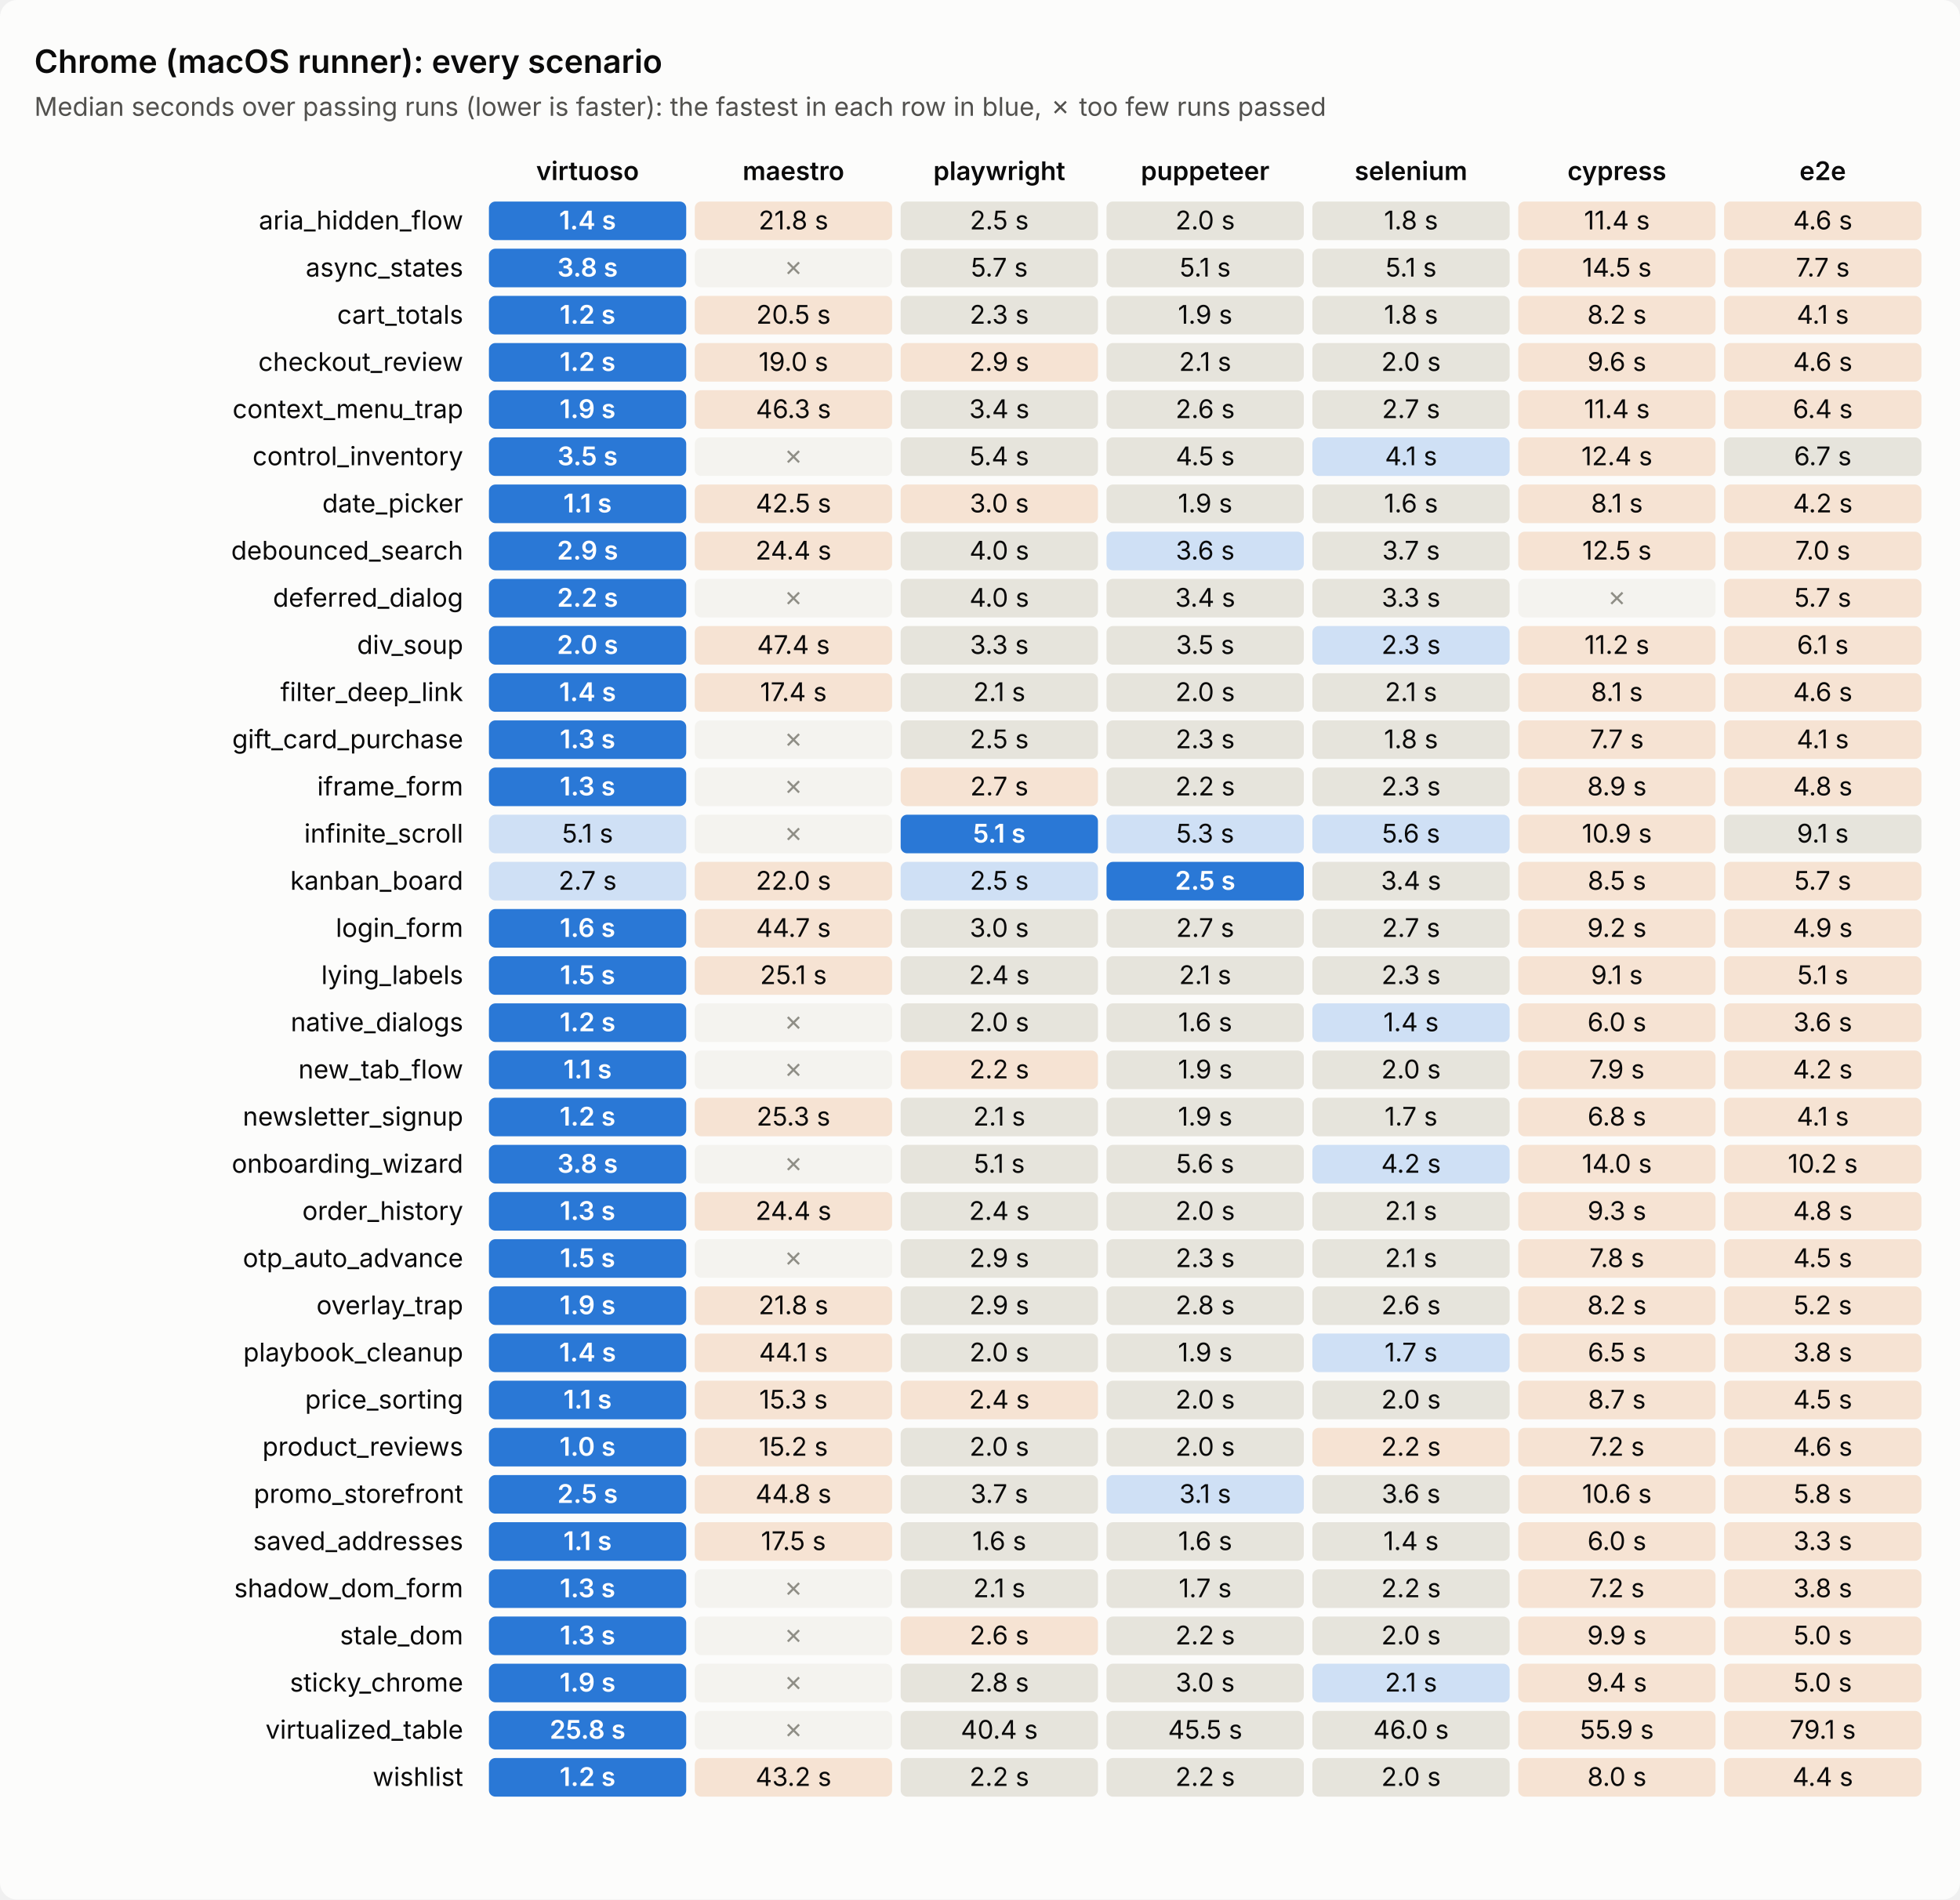
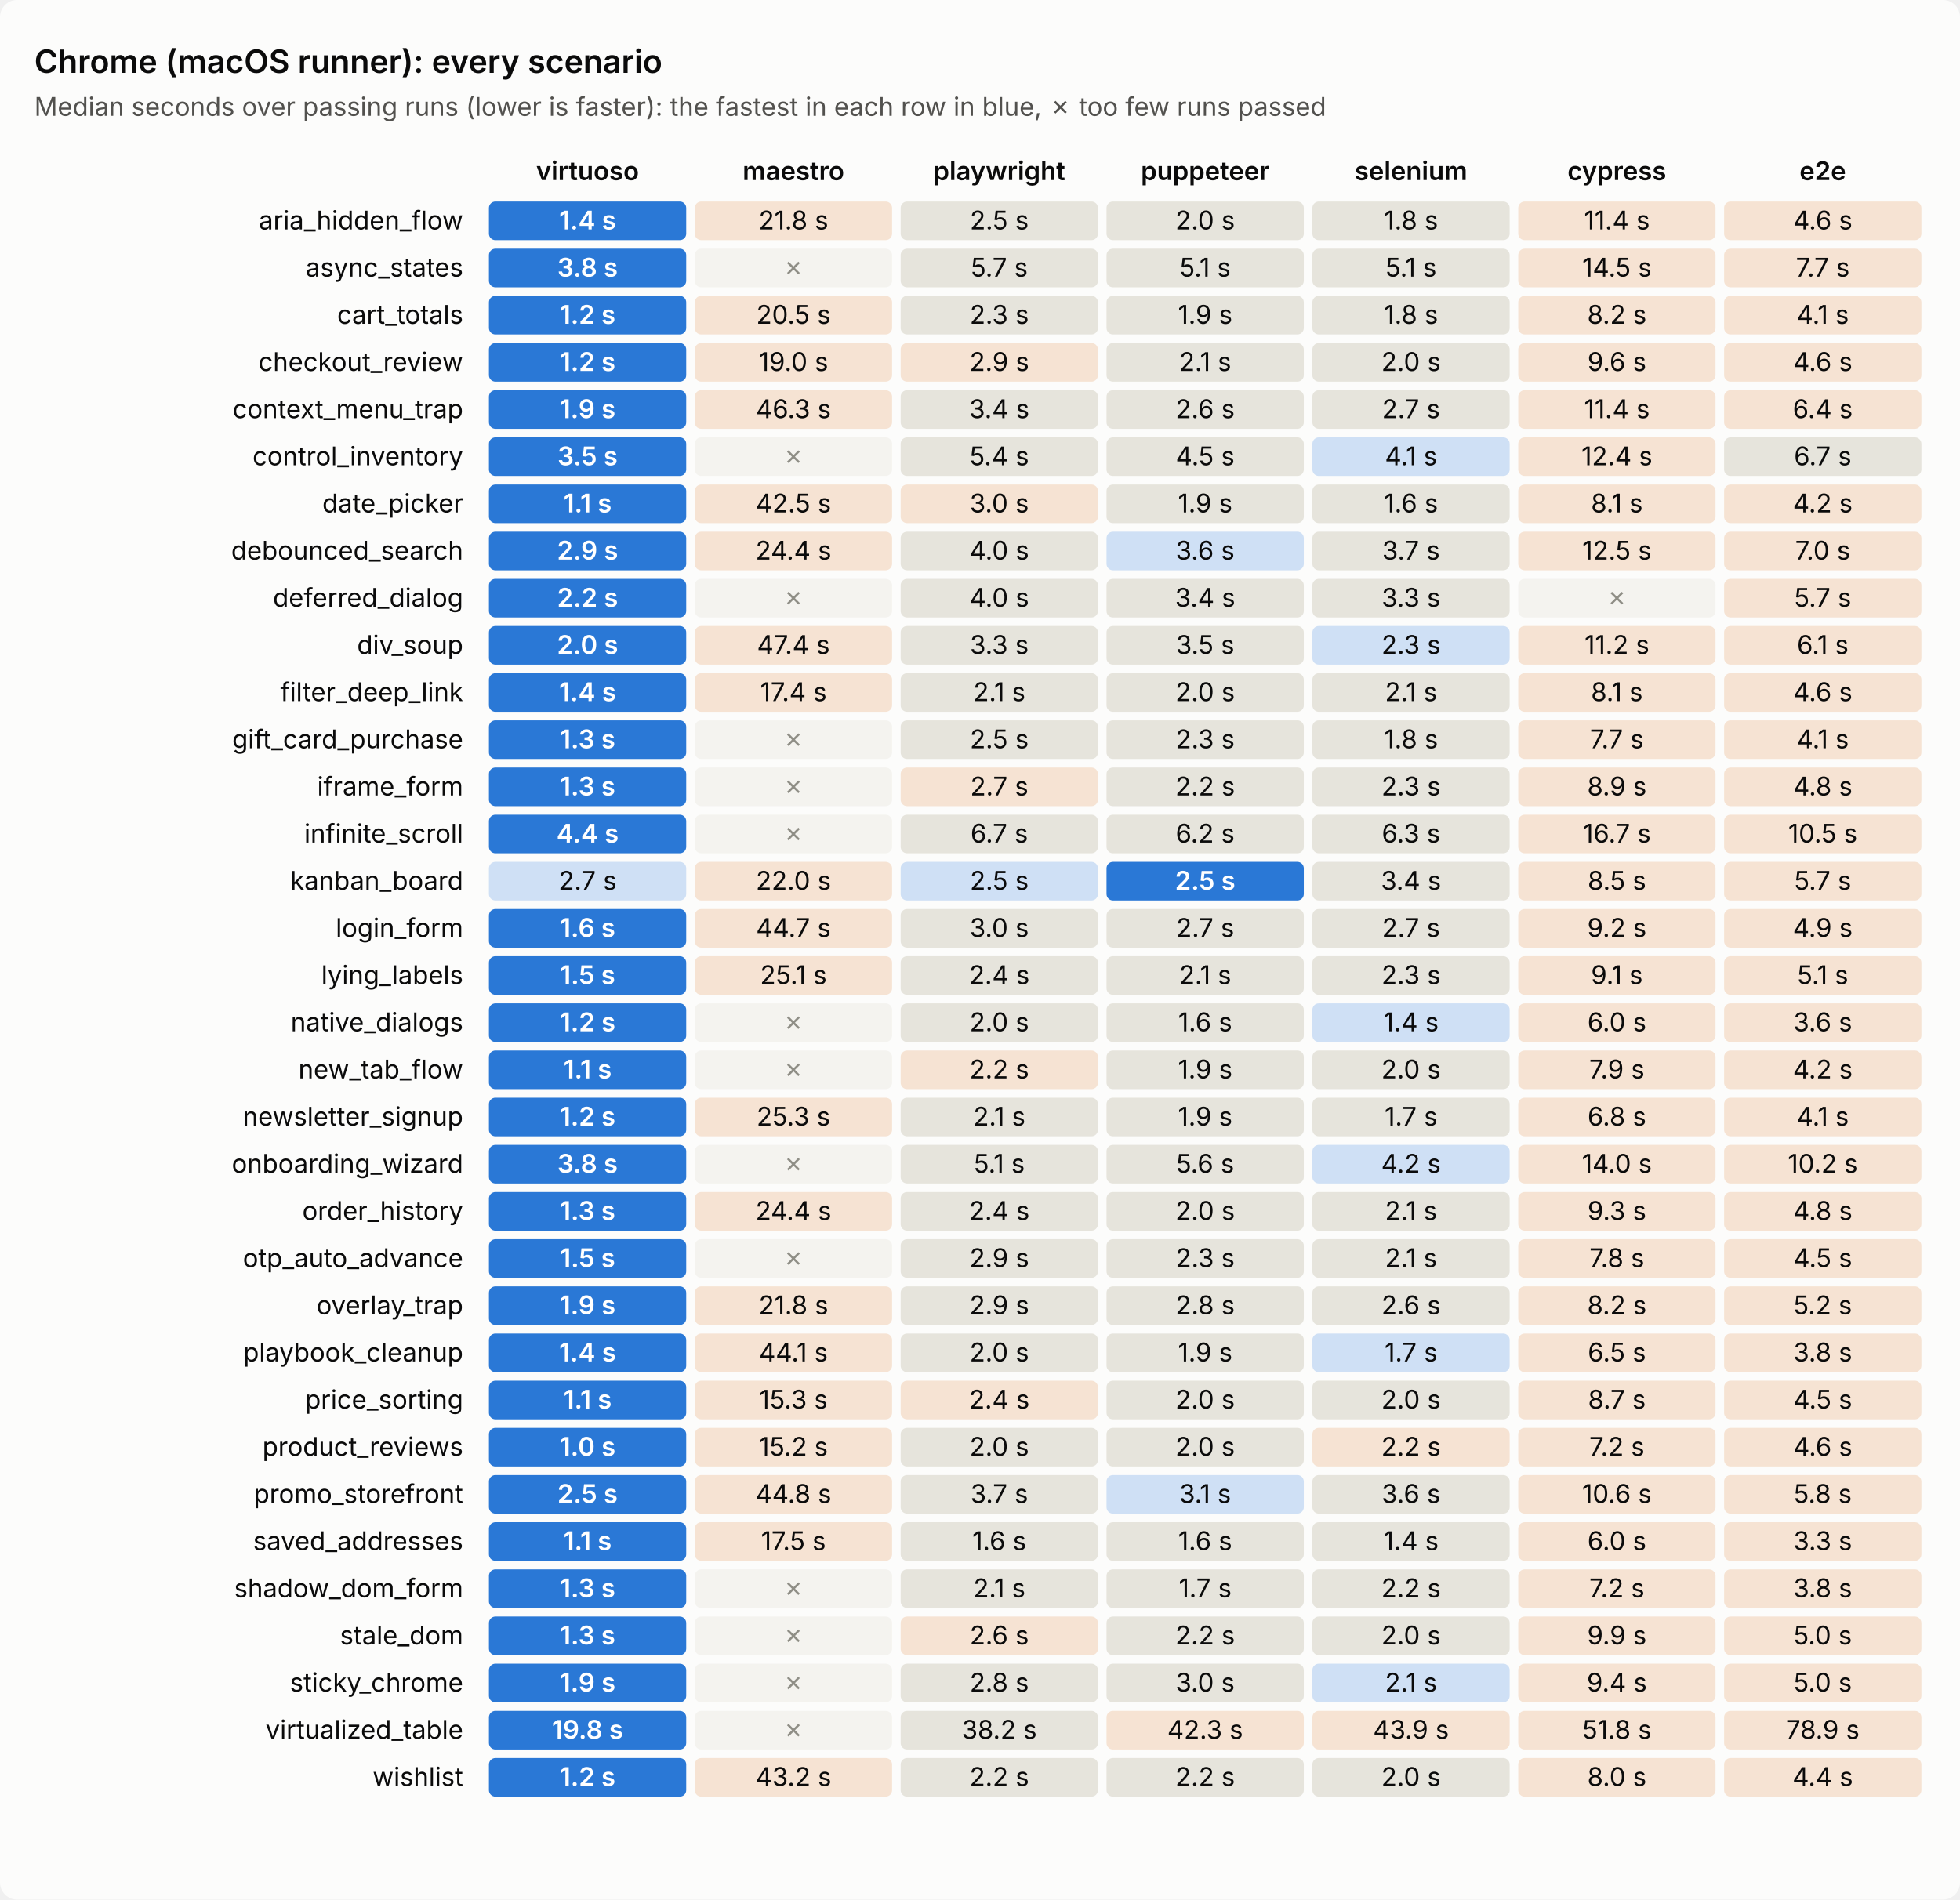
<svg xmlns="http://www.w3.org/2000/svg" viewBox="0 0 914 886" width="914" height="886" role="img" aria-label="Chrome (macOS runner): every scenario's time per tool">
  <style>text{font:12px system-ui,-apple-system,'Segoe UI',sans-serif;fill:#0b0b0b}.sub{fill:#52514e}.title{font-size:15px;font-weight:600}.head{font-weight:600}         .bg{fill:#fcfcfb}.cell{fill:#efeee9}.best{fill:#2a78d6}.best+text{fill:#fff;font-weight:600}.near{fill:#cfe0f5}.mid{fill:#e6e4dc}.far{fill:#f6e3d3}.fail{fill:#f4f3ef}.fail+text{fill:#8f8e86}         @media (prefers-color-scheme: dark){.bg{fill:#1a1a19}text{fill:#f0efec}.sub{fill:#c3c2b7}.cell{fill:#2a2a28}.best{fill:#3987e5}.near{fill:#24364d}.mid{fill:#33322f}.far{fill:#4a3527}.fail{fill:#222221}.fail+text{fill:#7a7970}}</style>
  <rect class="bg" width="914" height="886" rx="8" />
  <text class="title" x="16" y="34.0">Chrome (macOS runner): every scenario</text>
  <text class="sub" x="16" y="54.0">Median seconds over passing runs (lower is faster): the fastest in each row in blue, ✗ too few runs passed</text>
  <text class="head" x="274.0" y="84.0" text-anchor="middle">virtuoso</text>
  <text class="head" x="370.0" y="84.0" text-anchor="middle">maestro</text>
  <text class="head" x="466.0" y="84.0" text-anchor="middle">playwright</text>
  <text class="head" x="562.0" y="84.0" text-anchor="middle">puppeteer</text>
  <text class="head" x="658.0" y="84.0" text-anchor="middle">selenium</text>
  <text class="head" x="754.0" y="84.0" text-anchor="middle">cypress</text>
  <text class="head" x="850.0" y="84.0" text-anchor="middle">e2e</text>
  <text x="216.0" y="107.0" text-anchor="end">aria_hidden_flow</text>
  <rect class="cell best" x="228.0" y="94.0" width="92.0" height="18.0" rx="3" />
  <text x="274.0" y="107.0" text-anchor="middle">1.4 s</text>
  <rect class="cell far" x="324.0" y="94.0" width="92.0" height="18.0" rx="3" />
  <text x="370.0" y="107.0" text-anchor="middle">21.8 s</text>
  <rect class="cell mid" x="420.0" y="94.0" width="92.0" height="18.0" rx="3" />
  <text x="466.0" y="107.0" text-anchor="middle">2.5 s</text>
  <rect class="cell mid" x="516.0" y="94.0" width="92.0" height="18.0" rx="3" />
  <text x="562.0" y="107.0" text-anchor="middle">2.0 s</text>
  <rect class="cell mid" x="612.0" y="94.0" width="92.0" height="18.0" rx="3" />
  <text x="658.0" y="107.0" text-anchor="middle">1.8 s</text>
  <rect class="cell far" x="708.0" y="94.0" width="92.0" height="18.0" rx="3" />
  <text x="754.0" y="107.0" text-anchor="middle">11.4 s</text>
  <rect class="cell far" x="804.0" y="94.0" width="92.0" height="18.0" rx="3" />
  <text x="850.0" y="107.0" text-anchor="middle">4.6 s</text>
  <text x="216.0" y="129.0" text-anchor="end">async_states</text>
  <rect class="cell best" x="228.0" y="116.0" width="92.0" height="18.0" rx="3" />
  <text x="274.0" y="129.0" text-anchor="middle">3.8 s</text>
  <rect class="cell fail" x="324.0" y="116.0" width="92.0" height="18.0" rx="3" />
  <text x="370.0" y="129.0" text-anchor="middle">✗</text>
  <rect class="cell mid" x="420.0" y="116.0" width="92.0" height="18.0" rx="3" />
  <text x="466.0" y="129.0" text-anchor="middle">5.7 s</text>
  <rect class="cell mid" x="516.0" y="116.0" width="92.0" height="18.0" rx="3" />
  <text x="562.0" y="129.0" text-anchor="middle">5.1 s</text>
  <rect class="cell mid" x="612.0" y="116.0" width="92.0" height="18.0" rx="3" />
  <text x="658.0" y="129.0" text-anchor="middle">5.1 s</text>
  <rect class="cell far" x="708.0" y="116.0" width="92.0" height="18.0" rx="3" />
  <text x="754.0" y="129.0" text-anchor="middle">14.5 s</text>
  <rect class="cell far" x="804.0" y="116.0" width="92.0" height="18.0" rx="3" />
  <text x="850.0" y="129.0" text-anchor="middle">7.7 s</text>
  <text x="216.0" y="151.0" text-anchor="end">cart_totals</text>
  <rect class="cell best" x="228.0" y="138.0" width="92.0" height="18.0" rx="3" />
  <text x="274.0" y="151.0" text-anchor="middle">1.2 s</text>
  <rect class="cell far" x="324.0" y="138.0" width="92.0" height="18.0" rx="3" />
  <text x="370.0" y="151.0" text-anchor="middle">20.5 s</text>
  <rect class="cell mid" x="420.0" y="138.0" width="92.0" height="18.0" rx="3" />
  <text x="466.0" y="151.0" text-anchor="middle">2.3 s</text>
  <rect class="cell mid" x="516.0" y="138.0" width="92.0" height="18.0" rx="3" />
  <text x="562.0" y="151.0" text-anchor="middle">1.9 s</text>
  <rect class="cell mid" x="612.0" y="138.0" width="92.0" height="18.0" rx="3" />
  <text x="658.0" y="151.0" text-anchor="middle">1.8 s</text>
  <rect class="cell far" x="708.0" y="138.0" width="92.0" height="18.0" rx="3" />
  <text x="754.0" y="151.0" text-anchor="middle">8.2 s</text>
  <rect class="cell far" x="804.0" y="138.0" width="92.0" height="18.0" rx="3" />
  <text x="850.0" y="151.0" text-anchor="middle">4.1 s</text>
  <text x="216.0" y="173.0" text-anchor="end">checkout_review</text>
  <rect class="cell best" x="228.0" y="160.0" width="92.0" height="18.0" rx="3" />
  <text x="274.0" y="173.0" text-anchor="middle">1.2 s</text>
  <rect class="cell far" x="324.0" y="160.0" width="92.0" height="18.0" rx="3" />
  <text x="370.0" y="173.0" text-anchor="middle">19.0 s</text>
  <rect class="cell far" x="420.0" y="160.0" width="92.0" height="18.0" rx="3" />
  <text x="466.0" y="173.0" text-anchor="middle">2.9 s</text>
  <rect class="cell mid" x="516.0" y="160.0" width="92.0" height="18.0" rx="3" />
  <text x="562.0" y="173.0" text-anchor="middle">2.1 s</text>
  <rect class="cell mid" x="612.0" y="160.0" width="92.0" height="18.0" rx="3" />
  <text x="658.0" y="173.0" text-anchor="middle">2.0 s</text>
  <rect class="cell far" x="708.0" y="160.0" width="92.0" height="18.0" rx="3" />
  <text x="754.0" y="173.0" text-anchor="middle">9.6 s</text>
  <rect class="cell far" x="804.0" y="160.0" width="92.0" height="18.0" rx="3" />
  <text x="850.0" y="173.0" text-anchor="middle">4.6 s</text>
  <text x="216.0" y="195.0" text-anchor="end">context_menu_trap</text>
  <rect class="cell best" x="228.0" y="182.0" width="92.0" height="18.0" rx="3" />
  <text x="274.0" y="195.0" text-anchor="middle">1.9 s</text>
  <rect class="cell far" x="324.0" y="182.0" width="92.0" height="18.0" rx="3" />
  <text x="370.0" y="195.0" text-anchor="middle">46.3 s</text>
  <rect class="cell mid" x="420.0" y="182.0" width="92.0" height="18.0" rx="3" />
  <text x="466.0" y="195.0" text-anchor="middle">3.4 s</text>
  <rect class="cell mid" x="516.0" y="182.0" width="92.0" height="18.0" rx="3" />
  <text x="562.0" y="195.0" text-anchor="middle">2.6 s</text>
  <rect class="cell mid" x="612.0" y="182.0" width="92.0" height="18.0" rx="3" />
  <text x="658.0" y="195.0" text-anchor="middle">2.7 s</text>
  <rect class="cell far" x="708.0" y="182.0" width="92.0" height="18.0" rx="3" />
  <text x="754.0" y="195.0" text-anchor="middle">11.4 s</text>
  <rect class="cell far" x="804.0" y="182.0" width="92.0" height="18.0" rx="3" />
  <text x="850.0" y="195.0" text-anchor="middle">6.4 s</text>
  <text x="216.0" y="217.0" text-anchor="end">control_inventory</text>
  <rect class="cell best" x="228.0" y="204.0" width="92.0" height="18.0" rx="3" />
  <text x="274.0" y="217.0" text-anchor="middle">3.5 s</text>
  <rect class="cell fail" x="324.0" y="204.0" width="92.0" height="18.0" rx="3" />
  <text x="370.0" y="217.0" text-anchor="middle">✗</text>
  <rect class="cell mid" x="420.0" y="204.0" width="92.0" height="18.0" rx="3" />
  <text x="466.0" y="217.0" text-anchor="middle">5.4 s</text>
  <rect class="cell mid" x="516.0" y="204.0" width="92.0" height="18.0" rx="3" />
  <text x="562.0" y="217.0" text-anchor="middle">4.5 s</text>
  <rect class="cell near" x="612.0" y="204.0" width="92.0" height="18.0" rx="3" />
  <text x="658.0" y="217.0" text-anchor="middle">4.1 s</text>
  <rect class="cell far" x="708.0" y="204.0" width="92.0" height="18.0" rx="3" />
  <text x="754.0" y="217.0" text-anchor="middle">12.4 s</text>
  <rect class="cell mid" x="804.0" y="204.0" width="92.0" height="18.0" rx="3" />
  <text x="850.0" y="217.0" text-anchor="middle">6.7 s</text>
  <text x="216.0" y="239.0" text-anchor="end">date_picker</text>
  <rect class="cell best" x="228.0" y="226.0" width="92.0" height="18.0" rx="3" />
  <text x="274.0" y="239.0" text-anchor="middle">1.1 s</text>
  <rect class="cell far" x="324.0" y="226.0" width="92.0" height="18.0" rx="3" />
  <text x="370.0" y="239.0" text-anchor="middle">42.5 s</text>
  <rect class="cell far" x="420.0" y="226.0" width="92.0" height="18.0" rx="3" />
  <text x="466.0" y="239.0" text-anchor="middle">3.0 s</text>
  <rect class="cell mid" x="516.0" y="226.0" width="92.0" height="18.0" rx="3" />
  <text x="562.0" y="239.0" text-anchor="middle">1.9 s</text>
  <rect class="cell mid" x="612.0" y="226.0" width="92.0" height="18.0" rx="3" />
  <text x="658.0" y="239.0" text-anchor="middle">1.6 s</text>
  <rect class="cell far" x="708.0" y="226.0" width="92.0" height="18.0" rx="3" />
  <text x="754.0" y="239.0" text-anchor="middle">8.1 s</text>
  <rect class="cell far" x="804.0" y="226.0" width="92.0" height="18.0" rx="3" />
  <text x="850.0" y="239.0" text-anchor="middle">4.2 s</text>
  <text x="216.0" y="261.0" text-anchor="end">debounced_search</text>
  <rect class="cell best" x="228.0" y="248.0" width="92.0" height="18.0" rx="3" />
  <text x="274.0" y="261.0" text-anchor="middle">2.9 s</text>
  <rect class="cell far" x="324.0" y="248.0" width="92.0" height="18.0" rx="3" />
  <text x="370.0" y="261.0" text-anchor="middle">24.4 s</text>
  <rect class="cell mid" x="420.0" y="248.0" width="92.0" height="18.0" rx="3" />
  <text x="466.0" y="261.0" text-anchor="middle">4.0 s</text>
  <rect class="cell near" x="516.0" y="248.0" width="92.0" height="18.0" rx="3" />
  <text x="562.0" y="261.0" text-anchor="middle">3.6 s</text>
  <rect class="cell mid" x="612.0" y="248.0" width="92.0" height="18.0" rx="3" />
  <text x="658.0" y="261.0" text-anchor="middle">3.7 s</text>
  <rect class="cell far" x="708.0" y="248.0" width="92.0" height="18.0" rx="3" />
  <text x="754.0" y="261.0" text-anchor="middle">12.5 s</text>
  <rect class="cell far" x="804.0" y="248.0" width="92.0" height="18.0" rx="3" />
  <text x="850.0" y="261.0" text-anchor="middle">7.0 s</text>
  <text x="216.0" y="283.0" text-anchor="end">deferred_dialog</text>
  <rect class="cell best" x="228.0" y="270.0" width="92.0" height="18.0" rx="3" />
  <text x="274.0" y="283.0" text-anchor="middle">2.2 s</text>
  <rect class="cell fail" x="324.0" y="270.0" width="92.0" height="18.0" rx="3" />
  <text x="370.0" y="283.0" text-anchor="middle">✗</text>
  <rect class="cell mid" x="420.0" y="270.0" width="92.0" height="18.0" rx="3" />
  <text x="466.0" y="283.0" text-anchor="middle">4.0 s</text>
  <rect class="cell mid" x="516.0" y="270.0" width="92.0" height="18.0" rx="3" />
  <text x="562.0" y="283.0" text-anchor="middle">3.4 s</text>
  <rect class="cell mid" x="612.0" y="270.0" width="92.0" height="18.0" rx="3" />
  <text x="658.0" y="283.0" text-anchor="middle">3.3 s</text>
  <rect class="cell fail" x="708.0" y="270.0" width="92.0" height="18.0" rx="3" />
  <text x="754.0" y="283.0" text-anchor="middle">✗</text>
  <rect class="cell far" x="804.0" y="270.0" width="92.0" height="18.0" rx="3" />
  <text x="850.0" y="283.0" text-anchor="middle">5.7 s</text>
  <text x="216.0" y="305.0" text-anchor="end">div_soup</text>
  <rect class="cell best" x="228.0" y="292.0" width="92.0" height="18.0" rx="3" />
  <text x="274.0" y="305.0" text-anchor="middle">2.0 s</text>
  <rect class="cell far" x="324.0" y="292.0" width="92.0" height="18.0" rx="3" />
  <text x="370.0" y="305.0" text-anchor="middle">47.4 s</text>
  <rect class="cell mid" x="420.0" y="292.0" width="92.0" height="18.0" rx="3" />
  <text x="466.0" y="305.0" text-anchor="middle">3.3 s</text>
  <rect class="cell mid" x="516.0" y="292.0" width="92.0" height="18.0" rx="3" />
  <text x="562.0" y="305.0" text-anchor="middle">3.5 s</text>
  <rect class="cell near" x="612.0" y="292.0" width="92.0" height="18.0" rx="3" />
  <text x="658.0" y="305.0" text-anchor="middle">2.3 s</text>
  <rect class="cell far" x="708.0" y="292.0" width="92.0" height="18.0" rx="3" />
  <text x="754.0" y="305.0" text-anchor="middle">11.2 s</text>
  <rect class="cell far" x="804.0" y="292.0" width="92.0" height="18.0" rx="3" />
  <text x="850.0" y="305.0" text-anchor="middle">6.1 s</text>
  <text x="216.0" y="327.0" text-anchor="end">filter_deep_link</text>
  <rect class="cell best" x="228.0" y="314.0" width="92.0" height="18.0" rx="3" />
  <text x="274.0" y="327.0" text-anchor="middle">1.4 s</text>
  <rect class="cell far" x="324.0" y="314.0" width="92.0" height="18.0" rx="3" />
  <text x="370.0" y="327.0" text-anchor="middle">17.4 s</text>
  <rect class="cell mid" x="420.0" y="314.0" width="92.0" height="18.0" rx="3" />
  <text x="466.0" y="327.0" text-anchor="middle">2.1 s</text>
  <rect class="cell mid" x="516.0" y="314.0" width="92.0" height="18.0" rx="3" />
  <text x="562.0" y="327.0" text-anchor="middle">2.0 s</text>
  <rect class="cell mid" x="612.0" y="314.0" width="92.0" height="18.0" rx="3" />
  <text x="658.0" y="327.0" text-anchor="middle">2.1 s</text>
  <rect class="cell far" x="708.0" y="314.0" width="92.0" height="18.0" rx="3" />
  <text x="754.0" y="327.0" text-anchor="middle">8.1 s</text>
  <rect class="cell far" x="804.0" y="314.0" width="92.0" height="18.0" rx="3" />
  <text x="850.0" y="327.0" text-anchor="middle">4.6 s</text>
  <text x="216.0" y="349.0" text-anchor="end">gift_card_purchase</text>
  <rect class="cell best" x="228.0" y="336.0" width="92.0" height="18.0" rx="3" />
  <text x="274.0" y="349.0" text-anchor="middle">1.3 s</text>
  <rect class="cell fail" x="324.0" y="336.0" width="92.0" height="18.0" rx="3" />
  <text x="370.0" y="349.0" text-anchor="middle">✗</text>
  <rect class="cell mid" x="420.0" y="336.0" width="92.0" height="18.0" rx="3" />
  <text x="466.0" y="349.0" text-anchor="middle">2.5 s</text>
  <rect class="cell mid" x="516.0" y="336.0" width="92.0" height="18.0" rx="3" />
  <text x="562.0" y="349.0" text-anchor="middle">2.3 s</text>
  <rect class="cell mid" x="612.0" y="336.0" width="92.0" height="18.0" rx="3" />
  <text x="658.0" y="349.0" text-anchor="middle">1.8 s</text>
  <rect class="cell far" x="708.0" y="336.0" width="92.0" height="18.0" rx="3" />
  <text x="754.0" y="349.0" text-anchor="middle">7.7 s</text>
  <rect class="cell far" x="804.0" y="336.0" width="92.0" height="18.0" rx="3" />
  <text x="850.0" y="349.0" text-anchor="middle">4.1 s</text>
  <text x="216.0" y="371.0" text-anchor="end">iframe_form</text>
  <rect class="cell best" x="228.0" y="358.0" width="92.0" height="18.0" rx="3" />
  <text x="274.0" y="371.0" text-anchor="middle">1.3 s</text>
  <rect class="cell fail" x="324.0" y="358.0" width="92.0" height="18.0" rx="3" />
  <text x="370.0" y="371.0" text-anchor="middle">✗</text>
  <rect class="cell far" x="420.0" y="358.0" width="92.0" height="18.0" rx="3" />
  <text x="466.0" y="371.0" text-anchor="middle">2.7 s</text>
  <rect class="cell mid" x="516.0" y="358.0" width="92.0" height="18.0" rx="3" />
  <text x="562.0" y="371.0" text-anchor="middle">2.2 s</text>
  <rect class="cell mid" x="612.0" y="358.0" width="92.0" height="18.0" rx="3" />
  <text x="658.0" y="371.0" text-anchor="middle">2.3 s</text>
  <rect class="cell far" x="708.0" y="358.0" width="92.0" height="18.0" rx="3" />
  <text x="754.0" y="371.0" text-anchor="middle">8.9 s</text>
  <rect class="cell far" x="804.0" y="358.0" width="92.0" height="18.0" rx="3" />
  <text x="850.0" y="371.0" text-anchor="middle">4.8 s</text>
  <text x="216.0" y="393.0" text-anchor="end">infinite_scroll</text>
-   <rect class="cell near" x="228.0" y="380.0" width="92.0" height="18.0" rx="3" />
-   <text x="274.0" y="393.0" text-anchor="middle">5.1 s</text>
+   <rect class="cell best" x="228.0" y="380.0" width="92.0" height="18.0" rx="3" />
+   <text x="274.0" y="393.0" text-anchor="middle">4.4 s</text>
  <rect class="cell fail" x="324.0" y="380.0" width="92.0" height="18.0" rx="3" />
  <text x="370.0" y="393.0" text-anchor="middle">✗</text>
-   <rect class="cell best" x="420.0" y="380.0" width="92.0" height="18.0" rx="3" />
-   <text x="466.0" y="393.0" text-anchor="middle">5.1 s</text>
-   <rect class="cell near" x="516.0" y="380.0" width="92.0" height="18.0" rx="3" />
-   <text x="562.0" y="393.0" text-anchor="middle">5.3 s</text>
-   <rect class="cell near" x="612.0" y="380.0" width="92.0" height="18.0" rx="3" />
-   <text x="658.0" y="393.0" text-anchor="middle">5.6 s</text>
+   <rect class="cell mid" x="420.0" y="380.0" width="92.0" height="18.0" rx="3" />
+   <text x="466.0" y="393.0" text-anchor="middle">6.7 s</text>
+   <rect class="cell mid" x="516.0" y="380.0" width="92.0" height="18.0" rx="3" />
+   <text x="562.0" y="393.0" text-anchor="middle">6.2 s</text>
+   <rect class="cell mid" x="612.0" y="380.0" width="92.0" height="18.0" rx="3" />
+   <text x="658.0" y="393.0" text-anchor="middle">6.3 s</text>
  <rect class="cell far" x="708.0" y="380.0" width="92.0" height="18.0" rx="3" />
-   <text x="754.0" y="393.0" text-anchor="middle">10.9 s</text>
-   <rect class="cell mid" x="804.0" y="380.0" width="92.0" height="18.0" rx="3" />
-   <text x="850.0" y="393.0" text-anchor="middle">9.1 s</text>
+   <text x="754.0" y="393.0" text-anchor="middle">16.7 s</text>
+   <rect class="cell far" x="804.0" y="380.0" width="92.0" height="18.0" rx="3" />
+   <text x="850.0" y="393.0" text-anchor="middle">10.5 s</text>
  <text x="216.0" y="415.0" text-anchor="end">kanban_board</text>
  <rect class="cell near" x="228.0" y="402.0" width="92.0" height="18.0" rx="3" />
  <text x="274.0" y="415.0" text-anchor="middle">2.7 s</text>
  <rect class="cell far" x="324.0" y="402.0" width="92.0" height="18.0" rx="3" />
  <text x="370.0" y="415.0" text-anchor="middle">22.0 s</text>
  <rect class="cell near" x="420.0" y="402.0" width="92.0" height="18.0" rx="3" />
  <text x="466.0" y="415.0" text-anchor="middle">2.5 s</text>
  <rect class="cell best" x="516.0" y="402.0" width="92.0" height="18.0" rx="3" />
  <text x="562.0" y="415.0" text-anchor="middle">2.5 s</text>
  <rect class="cell mid" x="612.0" y="402.0" width="92.0" height="18.0" rx="3" />
  <text x="658.0" y="415.0" text-anchor="middle">3.4 s</text>
  <rect class="cell far" x="708.0" y="402.0" width="92.0" height="18.0" rx="3" />
  <text x="754.0" y="415.0" text-anchor="middle">8.5 s</text>
  <rect class="cell far" x="804.0" y="402.0" width="92.0" height="18.0" rx="3" />
  <text x="850.0" y="415.0" text-anchor="middle">5.7 s</text>
  <text x="216.0" y="437.0" text-anchor="end">login_form</text>
  <rect class="cell best" x="228.0" y="424.0" width="92.0" height="18.0" rx="3" />
  <text x="274.0" y="437.0" text-anchor="middle">1.6 s</text>
  <rect class="cell far" x="324.0" y="424.0" width="92.0" height="18.0" rx="3" />
  <text x="370.0" y="437.0" text-anchor="middle">44.7 s</text>
  <rect class="cell mid" x="420.0" y="424.0" width="92.0" height="18.0" rx="3" />
  <text x="466.0" y="437.0" text-anchor="middle">3.0 s</text>
  <rect class="cell mid" x="516.0" y="424.0" width="92.0" height="18.0" rx="3" />
  <text x="562.0" y="437.0" text-anchor="middle">2.7 s</text>
  <rect class="cell mid" x="612.0" y="424.0" width="92.0" height="18.0" rx="3" />
  <text x="658.0" y="437.0" text-anchor="middle">2.7 s</text>
  <rect class="cell far" x="708.0" y="424.0" width="92.0" height="18.0" rx="3" />
  <text x="754.0" y="437.0" text-anchor="middle">9.2 s</text>
  <rect class="cell far" x="804.0" y="424.0" width="92.0" height="18.0" rx="3" />
  <text x="850.0" y="437.0" text-anchor="middle">4.9 s</text>
  <text x="216.0" y="459.0" text-anchor="end">lying_labels</text>
  <rect class="cell best" x="228.0" y="446.0" width="92.0" height="18.0" rx="3" />
  <text x="274.0" y="459.0" text-anchor="middle">1.5 s</text>
  <rect class="cell far" x="324.0" y="446.0" width="92.0" height="18.0" rx="3" />
  <text x="370.0" y="459.0" text-anchor="middle">25.1 s</text>
  <rect class="cell mid" x="420.0" y="446.0" width="92.0" height="18.0" rx="3" />
  <text x="466.0" y="459.0" text-anchor="middle">2.4 s</text>
  <rect class="cell mid" x="516.0" y="446.0" width="92.0" height="18.0" rx="3" />
  <text x="562.0" y="459.0" text-anchor="middle">2.1 s</text>
  <rect class="cell mid" x="612.0" y="446.0" width="92.0" height="18.0" rx="3" />
  <text x="658.0" y="459.0" text-anchor="middle">2.3 s</text>
  <rect class="cell far" x="708.0" y="446.0" width="92.0" height="18.0" rx="3" />
  <text x="754.0" y="459.0" text-anchor="middle">9.1 s</text>
  <rect class="cell far" x="804.0" y="446.0" width="92.0" height="18.0" rx="3" />
  <text x="850.0" y="459.0" text-anchor="middle">5.1 s</text>
  <text x="216.0" y="481.0" text-anchor="end">native_dialogs</text>
  <rect class="cell best" x="228.0" y="468.0" width="92.0" height="18.0" rx="3" />
  <text x="274.0" y="481.0" text-anchor="middle">1.2 s</text>
  <rect class="cell fail" x="324.0" y="468.0" width="92.0" height="18.0" rx="3" />
  <text x="370.0" y="481.0" text-anchor="middle">✗</text>
  <rect class="cell mid" x="420.0" y="468.0" width="92.0" height="18.0" rx="3" />
  <text x="466.0" y="481.0" text-anchor="middle">2.0 s</text>
  <rect class="cell mid" x="516.0" y="468.0" width="92.0" height="18.0" rx="3" />
  <text x="562.0" y="481.0" text-anchor="middle">1.6 s</text>
  <rect class="cell near" x="612.0" y="468.0" width="92.0" height="18.0" rx="3" />
  <text x="658.0" y="481.0" text-anchor="middle">1.4 s</text>
  <rect class="cell far" x="708.0" y="468.0" width="92.0" height="18.0" rx="3" />
  <text x="754.0" y="481.0" text-anchor="middle">6.0 s</text>
  <rect class="cell far" x="804.0" y="468.0" width="92.0" height="18.0" rx="3" />
  <text x="850.0" y="481.0" text-anchor="middle">3.6 s</text>
  <text x="216.0" y="503.0" text-anchor="end">new_tab_flow</text>
  <rect class="cell best" x="228.0" y="490.0" width="92.0" height="18.0" rx="3" />
  <text x="274.0" y="503.0" text-anchor="middle">1.1 s</text>
  <rect class="cell fail" x="324.0" y="490.0" width="92.0" height="18.0" rx="3" />
  <text x="370.0" y="503.0" text-anchor="middle">✗</text>
  <rect class="cell far" x="420.0" y="490.0" width="92.0" height="18.0" rx="3" />
  <text x="466.0" y="503.0" text-anchor="middle">2.2 s</text>
  <rect class="cell mid" x="516.0" y="490.0" width="92.0" height="18.0" rx="3" />
  <text x="562.0" y="503.0" text-anchor="middle">1.9 s</text>
  <rect class="cell mid" x="612.0" y="490.0" width="92.0" height="18.0" rx="3" />
  <text x="658.0" y="503.0" text-anchor="middle">2.0 s</text>
  <rect class="cell far" x="708.0" y="490.0" width="92.0" height="18.0" rx="3" />
  <text x="754.0" y="503.0" text-anchor="middle">7.9 s</text>
  <rect class="cell far" x="804.0" y="490.0" width="92.0" height="18.0" rx="3" />
  <text x="850.0" y="503.0" text-anchor="middle">4.2 s</text>
  <text x="216.0" y="525.0" text-anchor="end">newsletter_signup</text>
  <rect class="cell best" x="228.0" y="512.0" width="92.0" height="18.0" rx="3" />
  <text x="274.0" y="525.0" text-anchor="middle">1.2 s</text>
  <rect class="cell far" x="324.0" y="512.0" width="92.0" height="18.0" rx="3" />
  <text x="370.0" y="525.0" text-anchor="middle">25.3 s</text>
  <rect class="cell mid" x="420.0" y="512.0" width="92.0" height="18.0" rx="3" />
  <text x="466.0" y="525.0" text-anchor="middle">2.1 s</text>
  <rect class="cell mid" x="516.0" y="512.0" width="92.0" height="18.0" rx="3" />
  <text x="562.0" y="525.0" text-anchor="middle">1.9 s</text>
  <rect class="cell mid" x="612.0" y="512.0" width="92.0" height="18.0" rx="3" />
  <text x="658.0" y="525.0" text-anchor="middle">1.7 s</text>
  <rect class="cell far" x="708.0" y="512.0" width="92.0" height="18.0" rx="3" />
  <text x="754.0" y="525.0" text-anchor="middle">6.8 s</text>
  <rect class="cell far" x="804.0" y="512.0" width="92.0" height="18.0" rx="3" />
  <text x="850.0" y="525.0" text-anchor="middle">4.1 s</text>
  <text x="216.0" y="547.0" text-anchor="end">onboarding_wizard</text>
  <rect class="cell best" x="228.0" y="534.0" width="92.0" height="18.0" rx="3" />
  <text x="274.0" y="547.0" text-anchor="middle">3.8 s</text>
  <rect class="cell fail" x="324.0" y="534.0" width="92.0" height="18.0" rx="3" />
  <text x="370.0" y="547.0" text-anchor="middle">✗</text>
  <rect class="cell mid" x="420.0" y="534.0" width="92.0" height="18.0" rx="3" />
  <text x="466.0" y="547.0" text-anchor="middle">5.1 s</text>
  <rect class="cell mid" x="516.0" y="534.0" width="92.0" height="18.0" rx="3" />
  <text x="562.0" y="547.0" text-anchor="middle">5.6 s</text>
  <rect class="cell near" x="612.0" y="534.0" width="92.0" height="18.0" rx="3" />
  <text x="658.0" y="547.0" text-anchor="middle">4.2 s</text>
  <rect class="cell far" x="708.0" y="534.0" width="92.0" height="18.0" rx="3" />
  <text x="754.0" y="547.0" text-anchor="middle">14.0 s</text>
  <rect class="cell far" x="804.0" y="534.0" width="92.0" height="18.0" rx="3" />
  <text x="850.0" y="547.0" text-anchor="middle">10.2 s</text>
  <text x="216.0" y="569.0" text-anchor="end">order_history</text>
  <rect class="cell best" x="228.0" y="556.0" width="92.0" height="18.0" rx="3" />
  <text x="274.0" y="569.0" text-anchor="middle">1.3 s</text>
  <rect class="cell far" x="324.0" y="556.0" width="92.0" height="18.0" rx="3" />
  <text x="370.0" y="569.0" text-anchor="middle">24.4 s</text>
  <rect class="cell mid" x="420.0" y="556.0" width="92.0" height="18.0" rx="3" />
  <text x="466.0" y="569.0" text-anchor="middle">2.4 s</text>
  <rect class="cell mid" x="516.0" y="556.0" width="92.0" height="18.0" rx="3" />
  <text x="562.0" y="569.0" text-anchor="middle">2.0 s</text>
  <rect class="cell mid" x="612.0" y="556.0" width="92.0" height="18.0" rx="3" />
  <text x="658.0" y="569.0" text-anchor="middle">2.1 s</text>
  <rect class="cell far" x="708.0" y="556.0" width="92.0" height="18.0" rx="3" />
  <text x="754.0" y="569.0" text-anchor="middle">9.3 s</text>
  <rect class="cell far" x="804.0" y="556.0" width="92.0" height="18.0" rx="3" />
  <text x="850.0" y="569.0" text-anchor="middle">4.8 s</text>
  <text x="216.0" y="591.0" text-anchor="end">otp_auto_advance</text>
  <rect class="cell best" x="228.0" y="578.0" width="92.0" height="18.0" rx="3" />
  <text x="274.0" y="591.0" text-anchor="middle">1.5 s</text>
  <rect class="cell fail" x="324.0" y="578.0" width="92.0" height="18.0" rx="3" />
  <text x="370.0" y="591.0" text-anchor="middle">✗</text>
  <rect class="cell mid" x="420.0" y="578.0" width="92.0" height="18.0" rx="3" />
  <text x="466.0" y="591.0" text-anchor="middle">2.9 s</text>
  <rect class="cell mid" x="516.0" y="578.0" width="92.0" height="18.0" rx="3" />
  <text x="562.0" y="591.0" text-anchor="middle">2.3 s</text>
  <rect class="cell mid" x="612.0" y="578.0" width="92.0" height="18.0" rx="3" />
  <text x="658.0" y="591.0" text-anchor="middle">2.1 s</text>
  <rect class="cell far" x="708.0" y="578.0" width="92.0" height="18.0" rx="3" />
  <text x="754.0" y="591.0" text-anchor="middle">7.8 s</text>
  <rect class="cell far" x="804.0" y="578.0" width="92.0" height="18.0" rx="3" />
  <text x="850.0" y="591.0" text-anchor="middle">4.5 s</text>
  <text x="216.0" y="613.0" text-anchor="end">overlay_trap</text>
  <rect class="cell best" x="228.0" y="600.0" width="92.0" height="18.0" rx="3" />
  <text x="274.0" y="613.0" text-anchor="middle">1.9 s</text>
  <rect class="cell far" x="324.0" y="600.0" width="92.0" height="18.0" rx="3" />
  <text x="370.0" y="613.0" text-anchor="middle">21.8 s</text>
  <rect class="cell mid" x="420.0" y="600.0" width="92.0" height="18.0" rx="3" />
  <text x="466.0" y="613.0" text-anchor="middle">2.9 s</text>
  <rect class="cell mid" x="516.0" y="600.0" width="92.0" height="18.0" rx="3" />
  <text x="562.0" y="613.0" text-anchor="middle">2.8 s</text>
  <rect class="cell mid" x="612.0" y="600.0" width="92.0" height="18.0" rx="3" />
  <text x="658.0" y="613.0" text-anchor="middle">2.6 s</text>
  <rect class="cell far" x="708.0" y="600.0" width="92.0" height="18.0" rx="3" />
  <text x="754.0" y="613.0" text-anchor="middle">8.2 s</text>
  <rect class="cell far" x="804.0" y="600.0" width="92.0" height="18.0" rx="3" />
  <text x="850.0" y="613.0" text-anchor="middle">5.2 s</text>
  <text x="216.0" y="635.0" text-anchor="end">playbook_cleanup</text>
  <rect class="cell best" x="228.0" y="622.0" width="92.0" height="18.0" rx="3" />
  <text x="274.0" y="635.0" text-anchor="middle">1.4 s</text>
  <rect class="cell far" x="324.0" y="622.0" width="92.0" height="18.0" rx="3" />
  <text x="370.0" y="635.0" text-anchor="middle">44.1 s</text>
  <rect class="cell mid" x="420.0" y="622.0" width="92.0" height="18.0" rx="3" />
  <text x="466.0" y="635.0" text-anchor="middle">2.0 s</text>
  <rect class="cell mid" x="516.0" y="622.0" width="92.0" height="18.0" rx="3" />
  <text x="562.0" y="635.0" text-anchor="middle">1.9 s</text>
  <rect class="cell near" x="612.0" y="622.0" width="92.0" height="18.0" rx="3" />
  <text x="658.0" y="635.0" text-anchor="middle">1.7 s</text>
  <rect class="cell far" x="708.0" y="622.0" width="92.0" height="18.0" rx="3" />
  <text x="754.0" y="635.0" text-anchor="middle">6.5 s</text>
  <rect class="cell far" x="804.0" y="622.0" width="92.0" height="18.0" rx="3" />
  <text x="850.0" y="635.0" text-anchor="middle">3.8 s</text>
  <text x="216.0" y="657.0" text-anchor="end">price_sorting</text>
  <rect class="cell best" x="228.0" y="644.0" width="92.0" height="18.0" rx="3" />
  <text x="274.0" y="657.0" text-anchor="middle">1.1 s</text>
  <rect class="cell far" x="324.0" y="644.0" width="92.0" height="18.0" rx="3" />
  <text x="370.0" y="657.0" text-anchor="middle">15.3 s</text>
  <rect class="cell far" x="420.0" y="644.0" width="92.0" height="18.0" rx="3" />
  <text x="466.0" y="657.0" text-anchor="middle">2.4 s</text>
  <rect class="cell mid" x="516.0" y="644.0" width="92.0" height="18.0" rx="3" />
  <text x="562.0" y="657.0" text-anchor="middle">2.0 s</text>
  <rect class="cell mid" x="612.0" y="644.0" width="92.0" height="18.0" rx="3" />
  <text x="658.0" y="657.0" text-anchor="middle">2.0 s</text>
  <rect class="cell far" x="708.0" y="644.0" width="92.0" height="18.0" rx="3" />
  <text x="754.0" y="657.0" text-anchor="middle">8.7 s</text>
  <rect class="cell far" x="804.0" y="644.0" width="92.0" height="18.0" rx="3" />
  <text x="850.0" y="657.0" text-anchor="middle">4.5 s</text>
  <text x="216.0" y="679.0" text-anchor="end">product_reviews</text>
  <rect class="cell best" x="228.0" y="666.0" width="92.0" height="18.0" rx="3" />
  <text x="274.0" y="679.0" text-anchor="middle">1.0 s</text>
  <rect class="cell far" x="324.0" y="666.0" width="92.0" height="18.0" rx="3" />
  <text x="370.0" y="679.0" text-anchor="middle">15.2 s</text>
  <rect class="cell mid" x="420.0" y="666.0" width="92.0" height="18.0" rx="3" />
  <text x="466.0" y="679.0" text-anchor="middle">2.0 s</text>
  <rect class="cell mid" x="516.0" y="666.0" width="92.0" height="18.0" rx="3" />
  <text x="562.0" y="679.0" text-anchor="middle">2.0 s</text>
  <rect class="cell far" x="612.0" y="666.0" width="92.0" height="18.0" rx="3" />
  <text x="658.0" y="679.0" text-anchor="middle">2.2 s</text>
  <rect class="cell far" x="708.0" y="666.0" width="92.0" height="18.0" rx="3" />
  <text x="754.0" y="679.0" text-anchor="middle">7.2 s</text>
  <rect class="cell far" x="804.0" y="666.0" width="92.0" height="18.0" rx="3" />
  <text x="850.0" y="679.0" text-anchor="middle">4.6 s</text>
  <text x="216.0" y="701.0" text-anchor="end">promo_storefront</text>
  <rect class="cell best" x="228.0" y="688.0" width="92.0" height="18.0" rx="3" />
  <text x="274.0" y="701.0" text-anchor="middle">2.5 s</text>
  <rect class="cell far" x="324.0" y="688.0" width="92.0" height="18.0" rx="3" />
  <text x="370.0" y="701.0" text-anchor="middle">44.8 s</text>
  <rect class="cell mid" x="420.0" y="688.0" width="92.0" height="18.0" rx="3" />
  <text x="466.0" y="701.0" text-anchor="middle">3.7 s</text>
  <rect class="cell near" x="516.0" y="688.0" width="92.0" height="18.0" rx="3" />
  <text x="562.0" y="701.0" text-anchor="middle">3.1 s</text>
  <rect class="cell mid" x="612.0" y="688.0" width="92.0" height="18.0" rx="3" />
  <text x="658.0" y="701.0" text-anchor="middle">3.6 s</text>
  <rect class="cell far" x="708.0" y="688.0" width="92.0" height="18.0" rx="3" />
  <text x="754.0" y="701.0" text-anchor="middle">10.6 s</text>
  <rect class="cell far" x="804.0" y="688.0" width="92.0" height="18.0" rx="3" />
  <text x="850.0" y="701.0" text-anchor="middle">5.8 s</text>
  <text x="216.0" y="723.0" text-anchor="end">saved_addresses</text>
  <rect class="cell best" x="228.0" y="710.0" width="92.0" height="18.0" rx="3" />
  <text x="274.0" y="723.0" text-anchor="middle">1.1 s</text>
  <rect class="cell far" x="324.0" y="710.0" width="92.0" height="18.0" rx="3" />
  <text x="370.0" y="723.0" text-anchor="middle">17.5 s</text>
  <rect class="cell mid" x="420.0" y="710.0" width="92.0" height="18.0" rx="3" />
  <text x="466.0" y="723.0" text-anchor="middle">1.6 s</text>
  <rect class="cell mid" x="516.0" y="710.0" width="92.0" height="18.0" rx="3" />
  <text x="562.0" y="723.0" text-anchor="middle">1.6 s</text>
  <rect class="cell mid" x="612.0" y="710.0" width="92.0" height="18.0" rx="3" />
  <text x="658.0" y="723.0" text-anchor="middle">1.4 s</text>
  <rect class="cell far" x="708.0" y="710.0" width="92.0" height="18.0" rx="3" />
  <text x="754.0" y="723.0" text-anchor="middle">6.0 s</text>
  <rect class="cell far" x="804.0" y="710.0" width="92.0" height="18.0" rx="3" />
  <text x="850.0" y="723.0" text-anchor="middle">3.3 s</text>
  <text x="216.0" y="745.0" text-anchor="end">shadow_dom_form</text>
  <rect class="cell best" x="228.0" y="732.0" width="92.0" height="18.0" rx="3" />
  <text x="274.0" y="745.0" text-anchor="middle">1.3 s</text>
  <rect class="cell fail" x="324.0" y="732.0" width="92.0" height="18.0" rx="3" />
  <text x="370.0" y="745.0" text-anchor="middle">✗</text>
  <rect class="cell mid" x="420.0" y="732.0" width="92.0" height="18.0" rx="3" />
  <text x="466.0" y="745.0" text-anchor="middle">2.1 s</text>
  <rect class="cell mid" x="516.0" y="732.0" width="92.0" height="18.0" rx="3" />
  <text x="562.0" y="745.0" text-anchor="middle">1.7 s</text>
  <rect class="cell mid" x="612.0" y="732.0" width="92.0" height="18.0" rx="3" />
  <text x="658.0" y="745.0" text-anchor="middle">2.2 s</text>
  <rect class="cell far" x="708.0" y="732.0" width="92.0" height="18.0" rx="3" />
  <text x="754.0" y="745.0" text-anchor="middle">7.2 s</text>
  <rect class="cell far" x="804.0" y="732.0" width="92.0" height="18.0" rx="3" />
  <text x="850.0" y="745.0" text-anchor="middle">3.8 s</text>
  <text x="216.0" y="767.0" text-anchor="end">stale_dom</text>
  <rect class="cell best" x="228.0" y="754.0" width="92.0" height="18.0" rx="3" />
  <text x="274.0" y="767.0" text-anchor="middle">1.3 s</text>
  <rect class="cell fail" x="324.0" y="754.0" width="92.0" height="18.0" rx="3" />
  <text x="370.0" y="767.0" text-anchor="middle">✗</text>
  <rect class="cell far" x="420.0" y="754.0" width="92.0" height="18.0" rx="3" />
  <text x="466.0" y="767.0" text-anchor="middle">2.6 s</text>
  <rect class="cell mid" x="516.0" y="754.0" width="92.0" height="18.0" rx="3" />
  <text x="562.0" y="767.0" text-anchor="middle">2.2 s</text>
  <rect class="cell mid" x="612.0" y="754.0" width="92.0" height="18.0" rx="3" />
  <text x="658.0" y="767.0" text-anchor="middle">2.0 s</text>
  <rect class="cell far" x="708.0" y="754.0" width="92.0" height="18.0" rx="3" />
  <text x="754.0" y="767.0" text-anchor="middle">9.9 s</text>
  <rect class="cell far" x="804.0" y="754.0" width="92.0" height="18.0" rx="3" />
  <text x="850.0" y="767.0" text-anchor="middle">5.0 s</text>
  <text x="216.0" y="789.0" text-anchor="end">sticky_chrome</text>
  <rect class="cell best" x="228.0" y="776.0" width="92.0" height="18.0" rx="3" />
  <text x="274.0" y="789.0" text-anchor="middle">1.9 s</text>
  <rect class="cell fail" x="324.0" y="776.0" width="92.0" height="18.0" rx="3" />
  <text x="370.0" y="789.0" text-anchor="middle">✗</text>
  <rect class="cell mid" x="420.0" y="776.0" width="92.0" height="18.0" rx="3" />
  <text x="466.0" y="789.0" text-anchor="middle">2.8 s</text>
  <rect class="cell mid" x="516.0" y="776.0" width="92.0" height="18.0" rx="3" />
  <text x="562.0" y="789.0" text-anchor="middle">3.0 s</text>
  <rect class="cell near" x="612.0" y="776.0" width="92.0" height="18.0" rx="3" />
  <text x="658.0" y="789.0" text-anchor="middle">2.1 s</text>
  <rect class="cell far" x="708.0" y="776.0" width="92.0" height="18.0" rx="3" />
  <text x="754.0" y="789.0" text-anchor="middle">9.4 s</text>
  <rect class="cell far" x="804.0" y="776.0" width="92.0" height="18.0" rx="3" />
  <text x="850.0" y="789.0" text-anchor="middle">5.0 s</text>
  <text x="216.0" y="811.0" text-anchor="end">virtualized_table</text>
  <rect class="cell best" x="228.0" y="798.0" width="92.0" height="18.0" rx="3" />
-   <text x="274.0" y="811.0" text-anchor="middle">25.8 s</text>
+   <text x="274.0" y="811.0" text-anchor="middle">19.8 s</text>
  <rect class="cell fail" x="324.0" y="798.0" width="92.0" height="18.0" rx="3" />
  <text x="370.0" y="811.0" text-anchor="middle">✗</text>
  <rect class="cell mid" x="420.0" y="798.0" width="92.0" height="18.0" rx="3" />
-   <text x="466.0" y="811.0" text-anchor="middle">40.4 s</text>
-   <rect class="cell mid" x="516.0" y="798.0" width="92.0" height="18.0" rx="3" />
-   <text x="562.0" y="811.0" text-anchor="middle">45.5 s</text>
-   <rect class="cell mid" x="612.0" y="798.0" width="92.0" height="18.0" rx="3" />
-   <text x="658.0" y="811.0" text-anchor="middle">46.0 s</text>
+   <text x="466.0" y="811.0" text-anchor="middle">38.2 s</text>
+   <rect class="cell far" x="516.0" y="798.0" width="92.0" height="18.0" rx="3" />
+   <text x="562.0" y="811.0" text-anchor="middle">42.3 s</text>
+   <rect class="cell far" x="612.0" y="798.0" width="92.0" height="18.0" rx="3" />
+   <text x="658.0" y="811.0" text-anchor="middle">43.9 s</text>
  <rect class="cell far" x="708.0" y="798.0" width="92.0" height="18.0" rx="3" />
-   <text x="754.0" y="811.0" text-anchor="middle">55.9 s</text>
+   <text x="754.0" y="811.0" text-anchor="middle">51.8 s</text>
  <rect class="cell far" x="804.0" y="798.0" width="92.0" height="18.0" rx="3" />
-   <text x="850.0" y="811.0" text-anchor="middle">79.1 s</text>
+   <text x="850.0" y="811.0" text-anchor="middle">78.9 s</text>
  <text x="216.0" y="833.0" text-anchor="end">wishlist</text>
  <rect class="cell best" x="228.0" y="820.0" width="92.0" height="18.0" rx="3" />
  <text x="274.0" y="833.0" text-anchor="middle">1.2 s</text>
  <rect class="cell far" x="324.0" y="820.0" width="92.0" height="18.0" rx="3" />
  <text x="370.0" y="833.0" text-anchor="middle">43.2 s</text>
  <rect class="cell mid" x="420.0" y="820.0" width="92.0" height="18.0" rx="3" />
  <text x="466.0" y="833.0" text-anchor="middle">2.2 s</text>
  <rect class="cell mid" x="516.0" y="820.0" width="92.0" height="18.0" rx="3" />
  <text x="562.0" y="833.0" text-anchor="middle">2.2 s</text>
  <rect class="cell mid" x="612.0" y="820.0" width="92.0" height="18.0" rx="3" />
  <text x="658.0" y="833.0" text-anchor="middle">2.0 s</text>
  <rect class="cell far" x="708.0" y="820.0" width="92.0" height="18.0" rx="3" />
  <text x="754.0" y="833.0" text-anchor="middle">8.0 s</text>
  <rect class="cell far" x="804.0" y="820.0" width="92.0" height="18.0" rx="3" />
  <text x="850.0" y="833.0" text-anchor="middle">4.4 s</text>
</svg>
